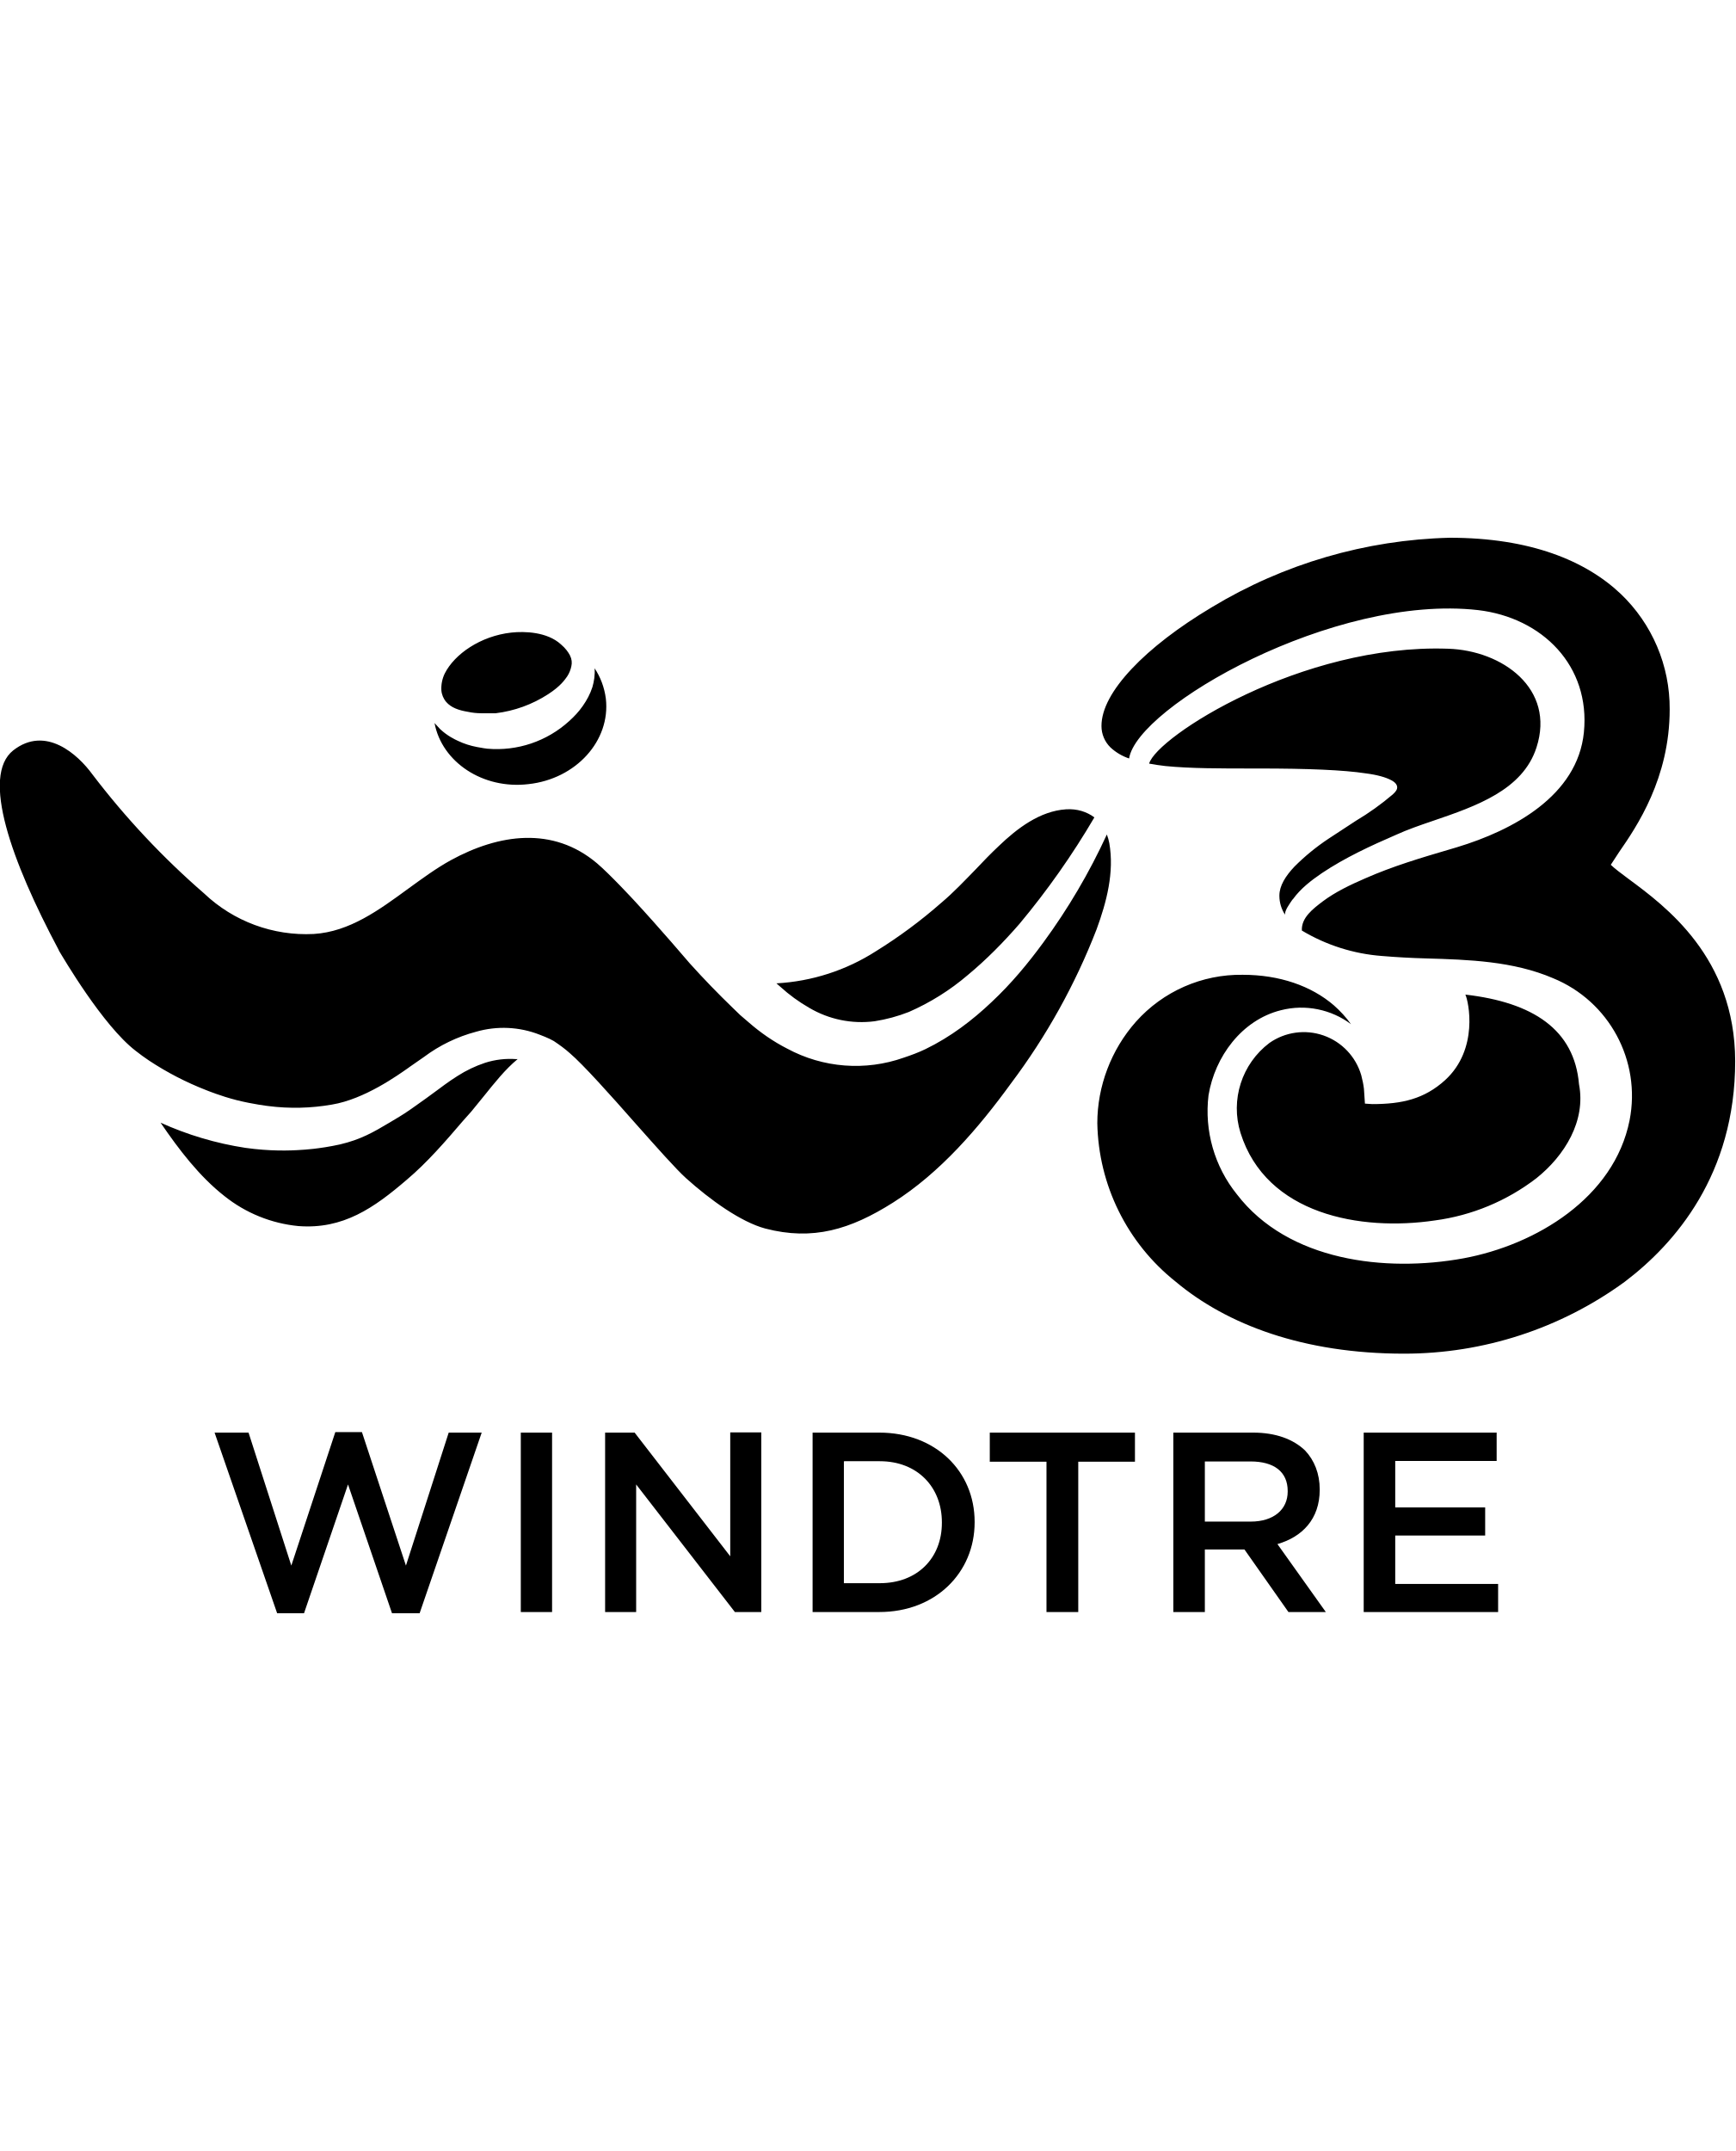
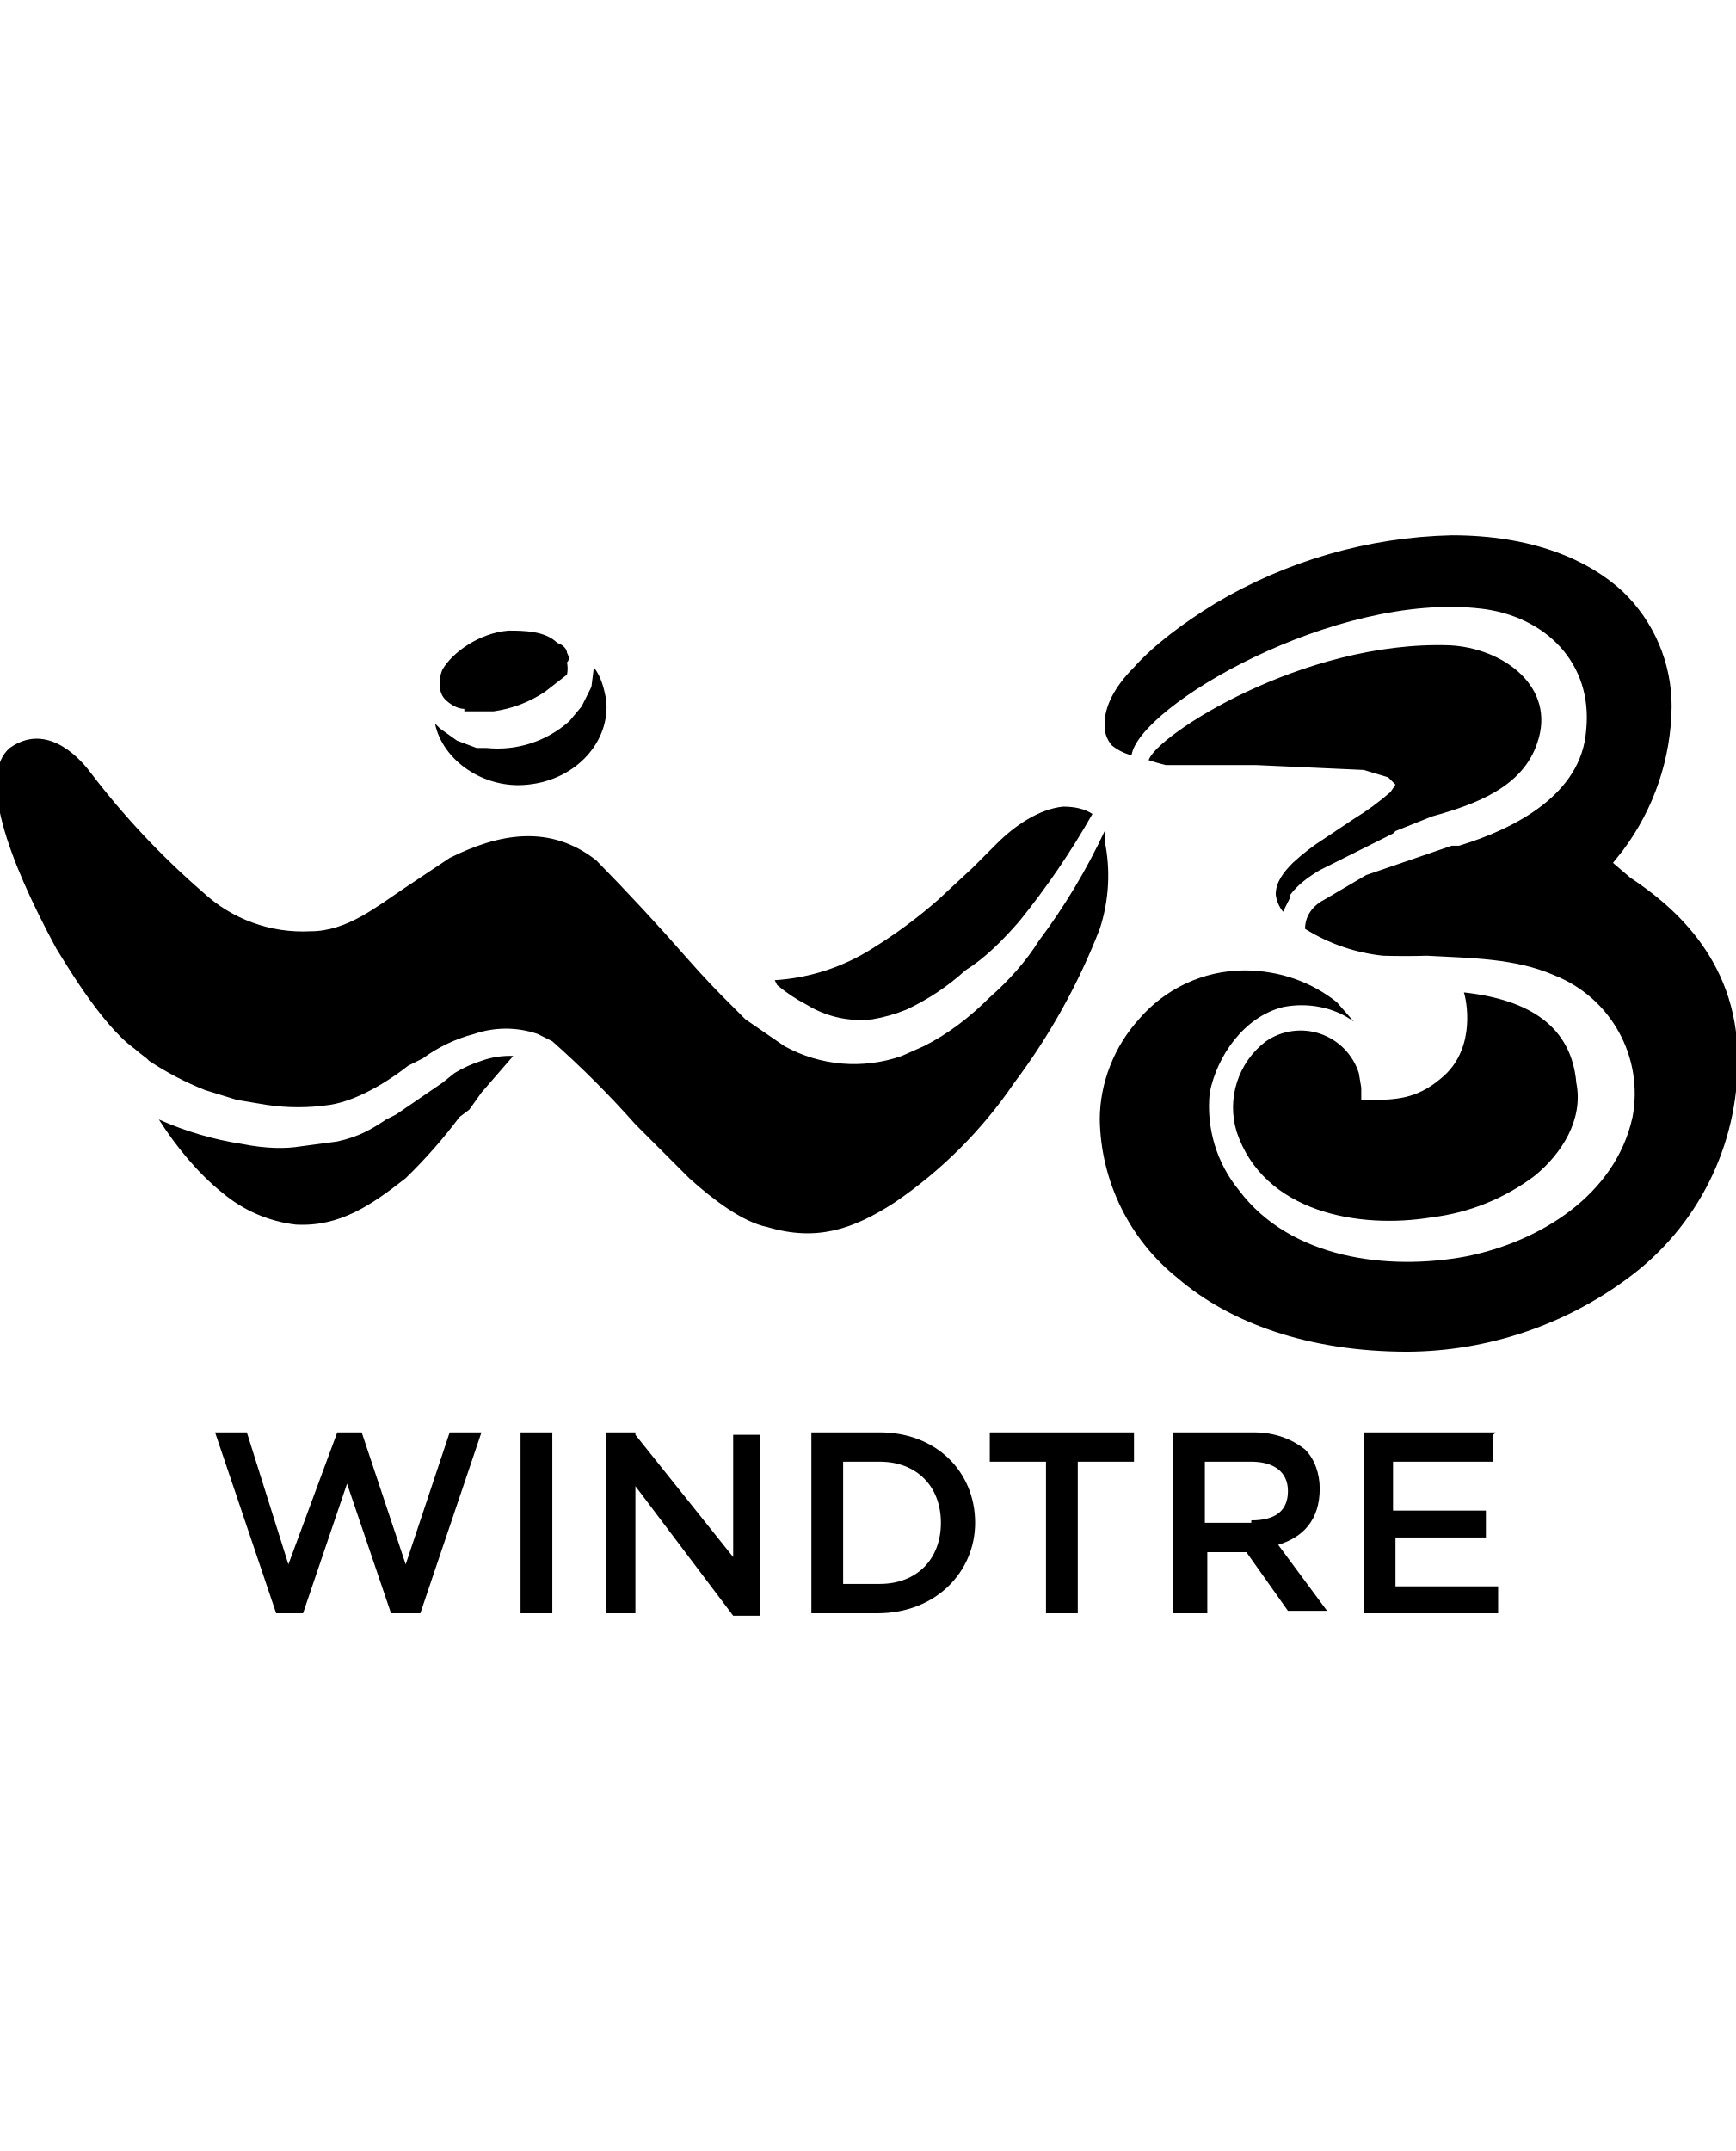
<svg xmlns="http://www.w3.org/2000/svg" viewBox="0 0 71 88">
-   <path fill-rule="evenodd" d="M24.79 28.58c.2 1.72-1.22 3.29-3.17 3.5-1.86.22-3.54-.9-3.84-2.5l.23.25c.3.28.6.42.73.48.25.12.51.2.77.25.03 0 .24.05.43.07a4.4 4.4 0 003.35-1.13c.2-.18.39-.38.55-.61.17-.24.31-.5.4-.78.07-.24.11-.5.09-.77.24.36.4.78.46 1.24zm-5.65.54c-.37-.06-.68-.17-.88-.4a.83.83 0 01-.2-.48 1.4 1.4 0 01.14-.69c.4-.79 1.46-1.53 2.72-1.67.55-.06 1.47-.03 2.03.48.2.17.3.32.37.45.08.16.09.3.06.44a1.2 1.2 0 01-.17.42c-.1.14-.27.4-.78.73a5.06 5.06 0 01-2.15.78H19.7c-.19 0-.38-.02-.56-.06zm.71 14.36a3.35 3.35 0 011.27-.15h.06c-.51.42-.95.98-1.37 1.5l-.53.65-.33.37c-.72.84-1.46 1.7-2.3 2.41-1.35 1.16-2.61 2.04-4.44 1.9a5.73 5.73 0 01-3.03-1.23c-1.02-.8-1.86-1.9-2.61-3a13.29 13.29 0 003.47 1.03c1 .14 1.81.12 2.33.08 0 0 .68-.03 1.54-.22.85-.2 1.37-.5 2.04-.9l.4-.24c.45-.26 1.84-1.3 1.84-1.3.17-.12.35-.25.53-.36a5 5 0 011.13-.54zm13.26-2.25a6.7 6.7 0 01-1.18-.86l-.16-.14a8.39 8.39 0 004.08-1.32 20 20 0 002.67-1.98c.5-.42.95-.9 1.4-1.36.31-.33.62-.65.95-.96.75-.72 1.68-1.43 2.75-1.5.45-.03.85.1 1.16.33a32.31 32.31 0 01-3.06 4.35c-.66.76-1.36 1.47-2.12 2.1a9.68 9.68 0 01-2.41 1.51 6.64 6.64 0 01-1.4.38 4.2 4.2 0 01-2.68-.55zm24.02-7.08c-1.04.45-2.1.94-3.04 1.57-.44.3-.87.63-1.18 1.06l-.03.03c-.1.15-.32.44-.3.61a1.41 1.41 0 01-.23-.76v-.02c0-.4.25-.8.62-1.19a9 9 0 011.38-1.13l1.13-.74a11 11 0 001.51-1.08c.13-.12.18-.2.18-.28 0-.11-.07-.22-.28-.32-.2-.1-.53-.2-1-.26-.92-.14-2.36-.2-4.4-.2h-.23c-1.33 0-2.56 0-3.57-.1a9.56 9.56 0 01-.67-.1c.3-1.09 6.23-4.91 12.23-4.7 2.22.07 4.4 1.63 3.62 4.04-.56 1.74-2.47 2.4-4.23 3-.53.18-1.05.36-1.51.57zM6.1 43.39a8.6 8.6 0 01-.55-.4c-1.35-1.04-2.97-3.82-3.14-4.1l-.01-.03C.46 35.22-.78 31.75.54 30.7c1.33-1.04 2.65.17 3.24.98a32.57 32.57 0 004.57 4.87 6.06 6.06 0 004.49 1.66c1.46-.09 2.67-.98 3.86-1.85.58-.42 1.15-.84 1.75-1.17 1.96-1.07 4.17-1.4 5.98.13.53.45 1.5 1.5 1.5 1.5 1.04 1.12 2.3 2.6 2.3 2.6a36.04 36.04 0 001.75 1.81l.31.3.35.3c.47.41 1 .78 1.57 1.07a5.9 5.9 0 004.77.37c.3-.1.6-.21.89-.35 1.03-.5 1.92-1.18 2.71-1.93.8-.75 1.48-1.57 2.11-2.43a25.35 25.35 0 002.6-4.42 2 2 0 01.1.35c.21 1.2-.11 2.41-.52 3.53a26.28 26.28 0 01-3.5 6.3c-1.33 1.83-2.9 3.66-4.83 4.88-1.74 1.1-3.28 1.57-5.23 1.06-1-.27-2.25-1.17-3.24-2.06-.39-.35-1.2-1.26-2.06-2.23-1.03-1.17-2.15-2.42-2.69-2.88-.2-.18-.42-.34-.66-.5-.2-.12-.58-.26-.58-.26a4.04 4.04 0 00-2.6-.12 6.2 6.2 0 00-2.13 1.03l-.59.41-.04.03c-.43.3-1.8 1.29-3.14 1.51a8.69 8.69 0 01-2.6.06s-.61-.07-1.29-.24c-.67-.17-1.25-.41-1.25-.41a12.38 12.38 0 01-2.34-1.21zm49.71 1.16l.04.6.3.02c1.22 0 2.13-.21 2.98-.98 1.39-1.27.96-3.23.83-3.5 2.77.32 4.46 1.43 4.65 3.67.29 1.5-.59 2.92-1.74 3.84a8.7 8.7 0 01-4.16 1.73c-3.04.45-6.9-.24-7.95-3.58a3.36 3.36 0 011.18-3.68 2.45 2.45 0 013.76 1.32c.05.19.09.38.11.56zm10.1-9.17c.14.14.46.38.73.58 1.5 1.11 4.35 3.2 4.36 7.45 0 4.64-2.46 7.47-4.52 9.03a15.3 15.3 0 01-9.03 2.94c-4.1 0-7.24-1.18-9.35-2.95a8.48 8.48 0 01-3.2-6.48c0-1.5.56-3 1.58-4.15a5.74 5.74 0 014.37-1.92c1.5 0 2.8.45 3.73 1.25.26.23.5.49.7.77-.8-.6-1.86-.83-2.87-.57-1.6.4-2.7 1.9-2.96 3.48a5.42 5.42 0 001.16 4.05c2.1 2.74 6.09 3.2 9.27 2.62 2.97-.55 6.17-2.48 6.8-5.65a5.2 5.2 0 00-3.13-5.81c-1.63-.7-3.46-.76-5.2-.81a32.2 32.2 0 01-1.81-.1 7.47 7.47 0 01-3.27-1.04c-.03-.53.47-.9.85-1.19.52-.39 1.13-.68 1.73-.94 1.13-.5 2.31-.85 3.5-1.2l.27-.08c2.28-.69 4.93-2.1 5.19-4.7.27-2.72-1.7-4.69-4.33-5-5.9-.67-13.95 3.95-14.28 6.07a2.1 2.1 0 01-.76-.45 1.22 1.22 0 01-.37-.88c0-.7.45-1.5 1.24-2.34.79-.84 1.92-1.71 3.28-2.52A19.76 19.76 0 0159.32 22c3.3 0 5.56.94 6.99 2.29a6.47 6.47 0 012.01 4.73c0 2.82-1.35 4.8-2.07 5.84l-.34.52zM10.16 58.61H8.78L11.34 66h1.1l1.8-5.27 1.8 5.27h1.13l2.54-7.39h-1.35l-1.75 5.44-1.8-5.46h-1.09l-1.8 5.46-1.75-5.44zm12.43 0h-1.28v7.34h1.28V58.6zm3.37 0h-1.2v7.34h1.27v-5.22l4.04 5.22h1.08V58.6h-1.27v5.07l-3.92-5.07zm7.29 0h2.73c2.3 0 3.9 1.58 3.9 3.65v.02c0 2.06-1.6 3.67-3.9 3.67h-2.73V58.6zm1.28 1.18v4.98H36c1.54 0 2.54-1.03 2.54-2.47v-.02c0-1.44-1-2.5-2.54-2.5h-1.45zm5.96.01h2.33v6.15h1.3V59.8h2.32v-1.19H40.5v1.2zm7.52-1.19h3.27c.92 0 1.64.27 2.12.73.38.4.6.95.6 1.59v.02c0 1.2-.72 1.93-1.73 2.22l1.98 2.78h-1.53l-1.8-2.56H49.3v2.56h-1.29V58.6zm3.17 3.64c.93 0 1.51-.49 1.51-1.23V61c0-.79-.56-1.21-1.52-1.21h-1.87v2.46h1.88zm10.05-3.64H55.8v7.34h5.5V64.8h-4.21v-1.98h3.68v-1.15h-3.68v-1.9h4.15V58.6z" clip-rule="evenodd" />
+   <path fill-rule="evenodd" d="M24.8 28.6c.2 1.7-1.2 3.3-3.2 3.5-1.8.2-3.5-1-3.8-2.5l.2.2.7.5.8.3h.4a4.4 4.4 0 003.4-1.1l.5-.6.4-.8.1-.8c.3.4.4.8.5 1.3zM19 29c-.3 0-.6-.2-.8-.4a.8.8 0 01-.2-.5 1.4 1.4 0 01.1-.7c.4-.7 1.5-1.5 2.7-1.6.6 0 1.5 0 2 .5.3.1.4.3.4.4.1.2.1.3 0 .4a1.2 1.2 0 010 .5l-.9.7a5 5 0 01-2.1.8H19zm.7 14.4a3.4 3.4 0 011.3-.2l-1.3 1.5-.5.7-.4.3a21 21 0 01-2.2 2.5c-1.4 1.1-2.7 2-4.5 1.9a5.7 5.7 0 01-3-1.3c-1-.8-1.9-1.9-2.6-3a13.3 13.3 0 003.4 1c1 .2 1.8.2 2.4.1l1.5-.2c.9-.2 1.4-.5 2-.9l.4-.2 1.9-1.3.5-.4a5 5 0 011.1-.5zm13.3-2.3a6.7 6.7 0 01-1.2-.8l-.1-.2a8.4 8.4 0 004-1.3 20 20 0 002.7-2l1.4-1.3 1-1c.7-.7 1.7-1.4 2.7-1.5.5 0 .9.1 1.2.3a32.3 32.3 0 01-3 4.4c-.7.8-1.4 1.5-2.2 2a9.7 9.7 0 01-2.4 1.6 6.6 6.6 0 01-1.4.4 4.2 4.2 0 01-2.7-.6zm24-7l-3 1.5c-.5.3-.9.6-1.2 1v.1l-.3.6a1.4 1.4 0 01-.3-.7c0-.5.3-.9.7-1.3a9 9 0 011.3-1l1.2-.8a11 11 0 001.5-1.1l.2-.3-.3-.3-1-.3-4.4-.2H47.7a9.6 9.6 0 01-.7-.2c.3-1 6.3-4.9 12.3-4.7 2.2.1 4.4 1.7 3.6 4-.6 1.8-2.5 2.5-4.3 3l-1.5.6zm-51 9.2a8.6 8.6 0 01-.5-.4c-1.4-1-3-3.8-3.2-4.1-2-3.7-3.2-7.1-1.9-8.2 1.4-1 2.7.2 3.3 1a32.6 32.6 0 004.6 4.9 6 6 0 004.4 1.6c1.5 0 2.7-1 3.9-1.8l1.8-1.2c2-1 4.1-1.4 6 .1a97 97 0 013.8 4.1 36 36 0 001.7 1.8l.3.3.3.3 1.6 1.1a5.9 5.9 0 004.8.4l.9-.4c1-.5 1.9-1.2 2.7-2 .8-.7 1.5-1.5 2-2.3a25.4 25.4 0 002.7-4.5 2 2 0 010 .4A7 7 0 0145 38a26.3 26.3 0 01-3.5 6.3 18.5 18.5 0 01-4.9 4.9c-1.7 1.1-3.2 1.6-5.2 1-1-.2-2.2-1.1-3.2-2L26 46a39.9 39.9 0 00-3.4-3.4l-.6-.3a4 4 0 00-2.6 0 6.2 6.2 0 00-2.1 1l-.6.3c-.5.4-1.9 1.4-3.2 1.6a8.7 8.7 0 01-2.6 0L9.7 45l-1.3-.4a12.4 12.4 0 01-2.3-1.2zm49.7 1.2v.5h.4c1.2 0 2-.1 3-1 1.3-1.2.9-3.1.8-3.4 2.7.3 4.4 1.4 4.6 3.7.3 1.5-.6 2.9-1.7 3.8a8.7 8.7 0 01-4.2 1.7c-3 .5-6.9-.2-8-3.5a3.4 3.4 0 011.2-3.7 2.5 2.5 0 013.8 1.3l.1.6zM66 35.3l.7.6c1.5 1 4.4 3.2 4.4 7.4a11 11 0 01-4.5 9 15.3 15.3 0 01-9 3c-4.1 0-7.3-1.2-9.4-3a8.5 8.5 0 01-3.2-6.5c0-1.5.6-3 1.6-4.1a5.7 5.7 0 014.3-2c1.5 0 2.8.5 3.8 1.3l.7.8c-.8-.6-1.9-.8-2.9-.6-1.6.4-2.7 2-3 3.5a5.4 5.4 0 001.2 4c2.1 2.8 6.1 3.3 9.3 2.7 3-.6 6.1-2.5 6.8-5.7a5.2 5.2 0 00-3.2-5.8c-1.6-.7-3.4-.7-5.2-.8a32.2 32.2 0 01-1.8 0 7.5 7.5 0 01-3.2-1.1c0-.6.4-1 .8-1.2l1.7-1 3.5-1.2h.3c2.3-.7 5-2.1 5.2-4.7.3-2.8-1.7-4.7-4.3-5-6-.7-14 4-14.3 6a2.1 2.1 0 01-.8-.4 1.2 1.2 0 01-.3-.9c0-.7.4-1.5 1.2-2.3.8-.9 2-1.8 3.3-2.6a19.8 19.8 0 019.7-2.8c3.3 0 5.6 1 7 2.3a6.5 6.5 0 012 4.7 10 10 0 01-2 5.9l-.4.5zM10.2 58.6H8.8l2.5 7.4h1.1l1.8-5.3L16 66h1.2l2.5-7.4h-1.3L16.6 64l-1.8-5.4h-1L11.8 64l-1.7-5.4zm12.4 0h-1.3V66h1.3v-7.3zm3.4 0h-1.2V66H26v-5.2l4 5.3h1.1v-7.4H30v5l-4-5zm7.2 0H36c2.3 0 3.9 1.6 3.9 3.7 0 2-1.6 3.7-4 3.7h-2.7v-7.4zm1.3 1.2v5H36c1.5 0 2.5-1 2.5-2.5s-1-2.5-2.5-2.5h-1.4zm6 0h2.3V66h1.3v-6.2h2.3v-1.2h-5.9v1.2zm7.5-1.2h3.3c.9 0 1.6.3 2.1.7.4.4.6 1 .6 1.6 0 1.3-.7 2-1.7 2.3l2 2.7h-1.6L51 63.5h-1.6V66H48v-7.4zm3.2 3.6c1 0 1.5-.4 1.5-1.2 0-.8-.6-1.2-1.5-1.2h-1.9v2.5h1.9zm10-3.6h-5.4V66h5.5v-1.1h-4.2v-2h3.7v-1.1H57v-2h4.1v-1.1z" clip-rule="evenodd" />
</svg>
